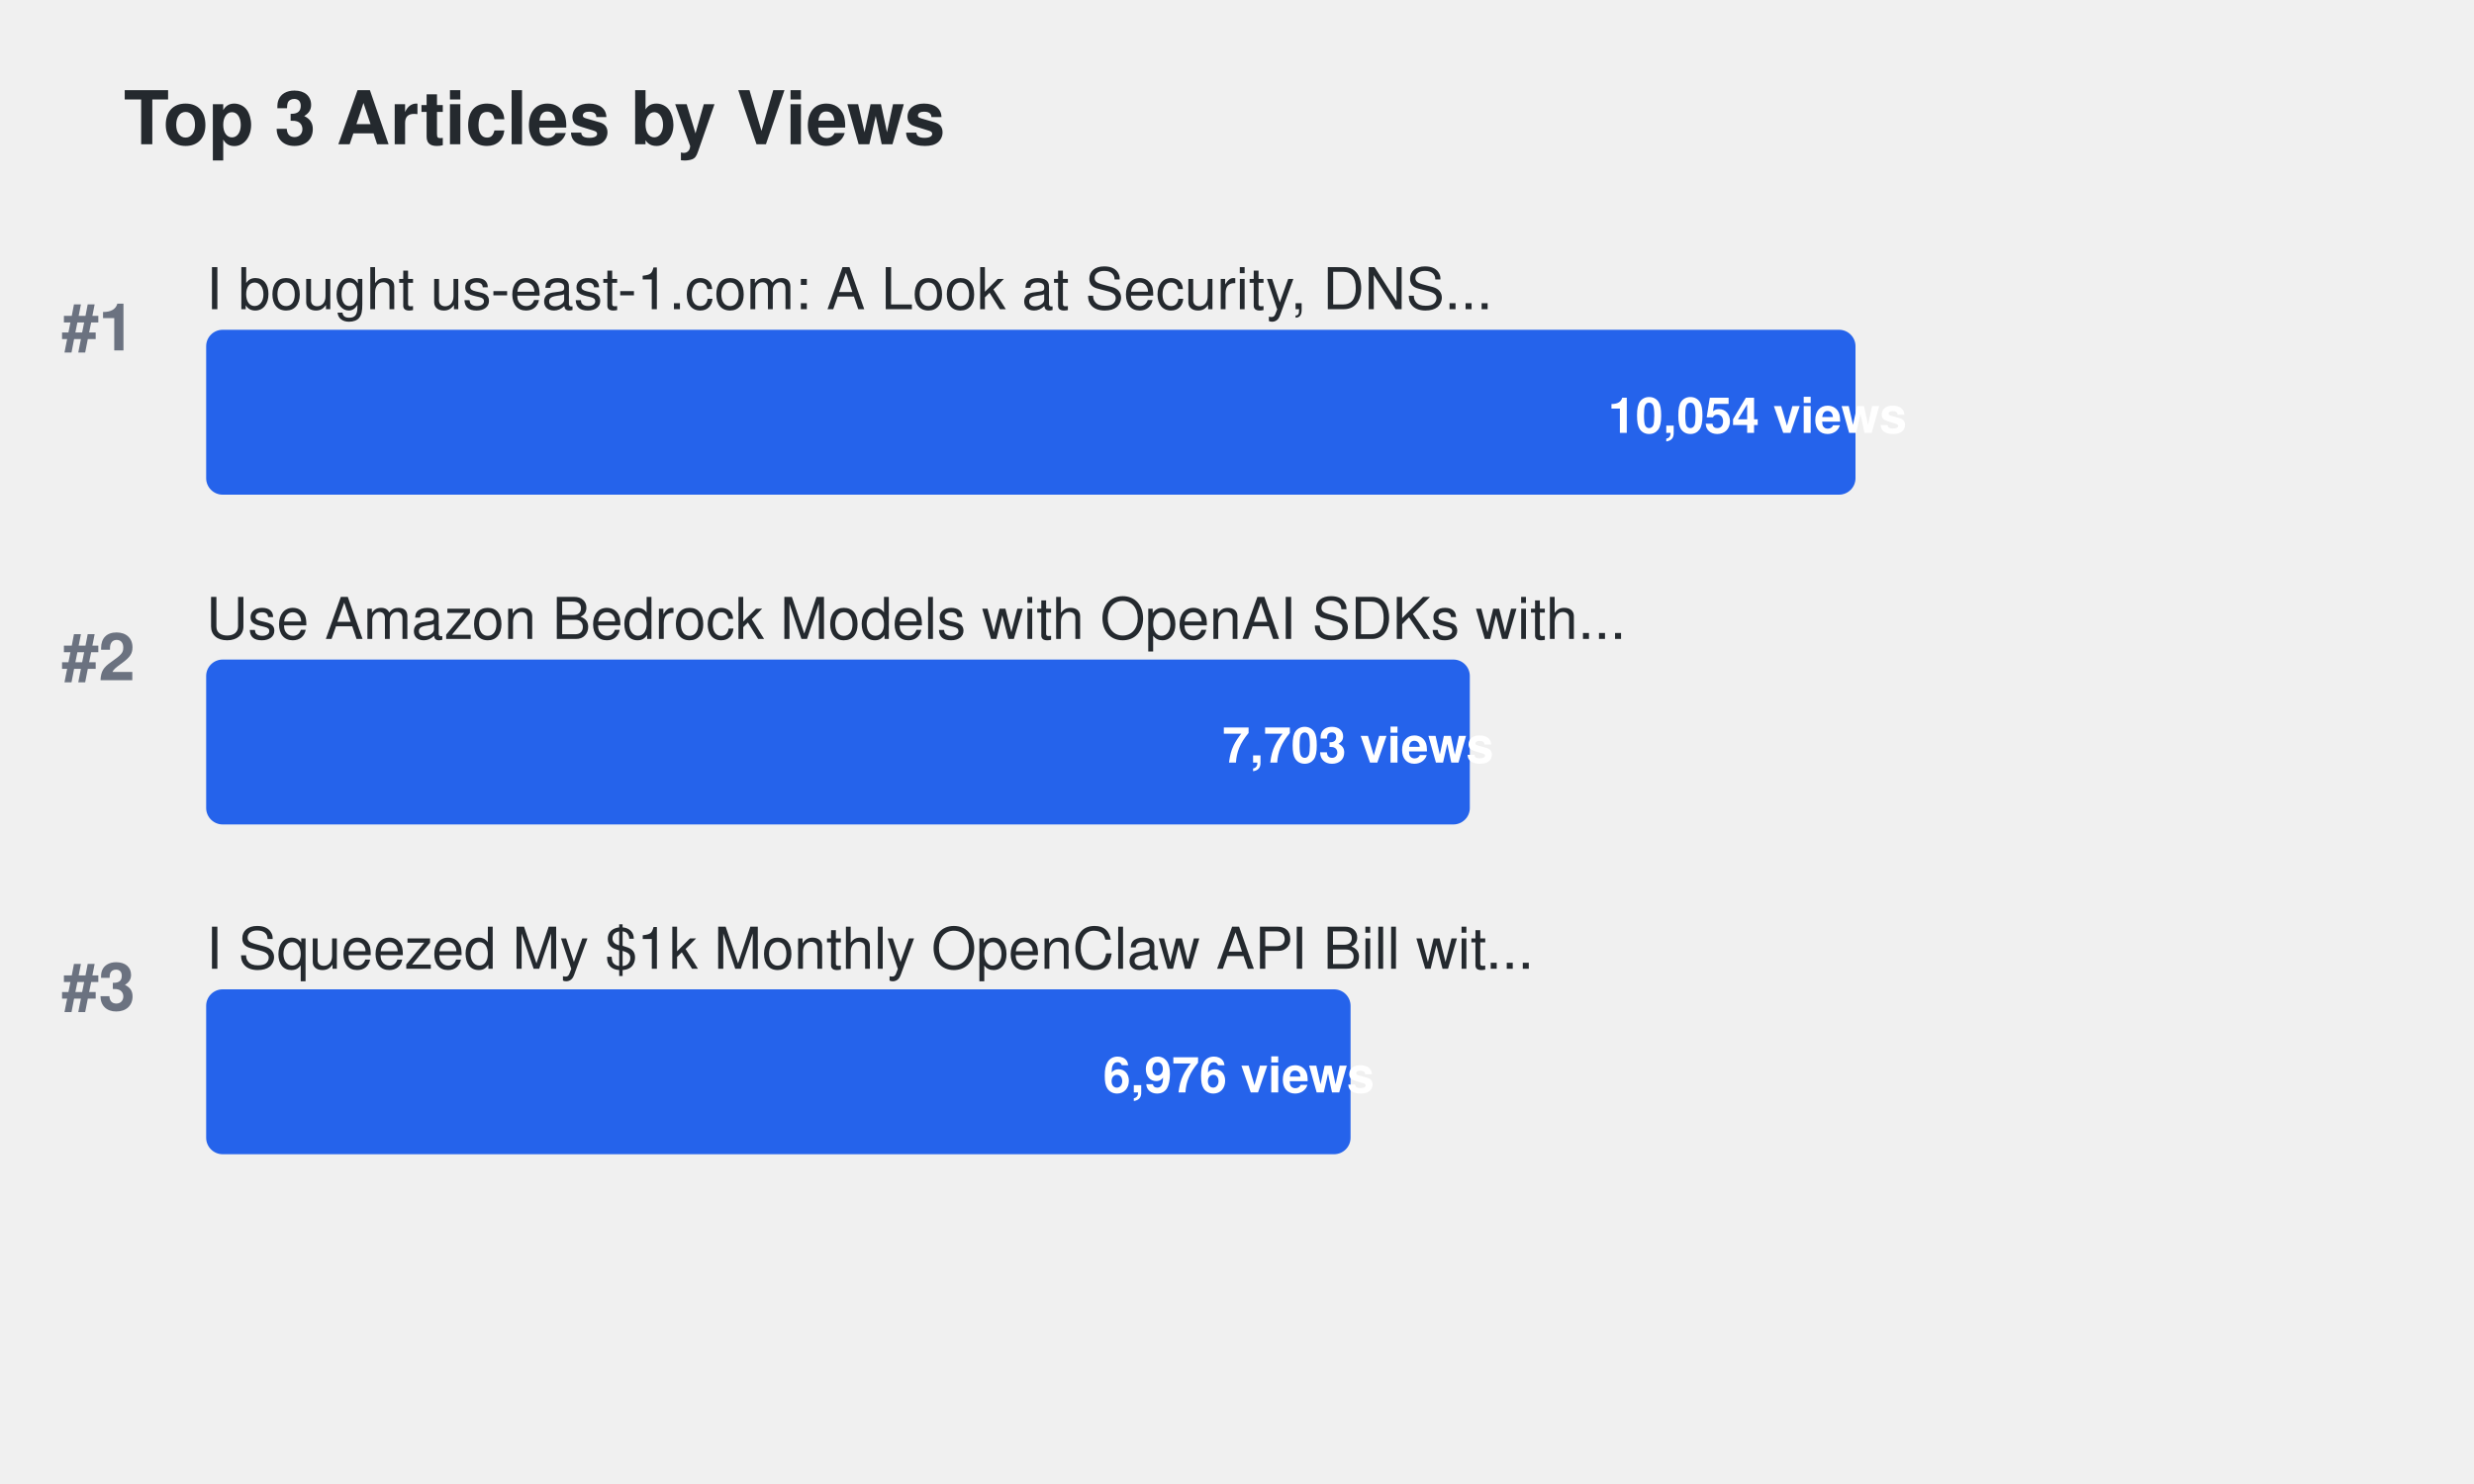
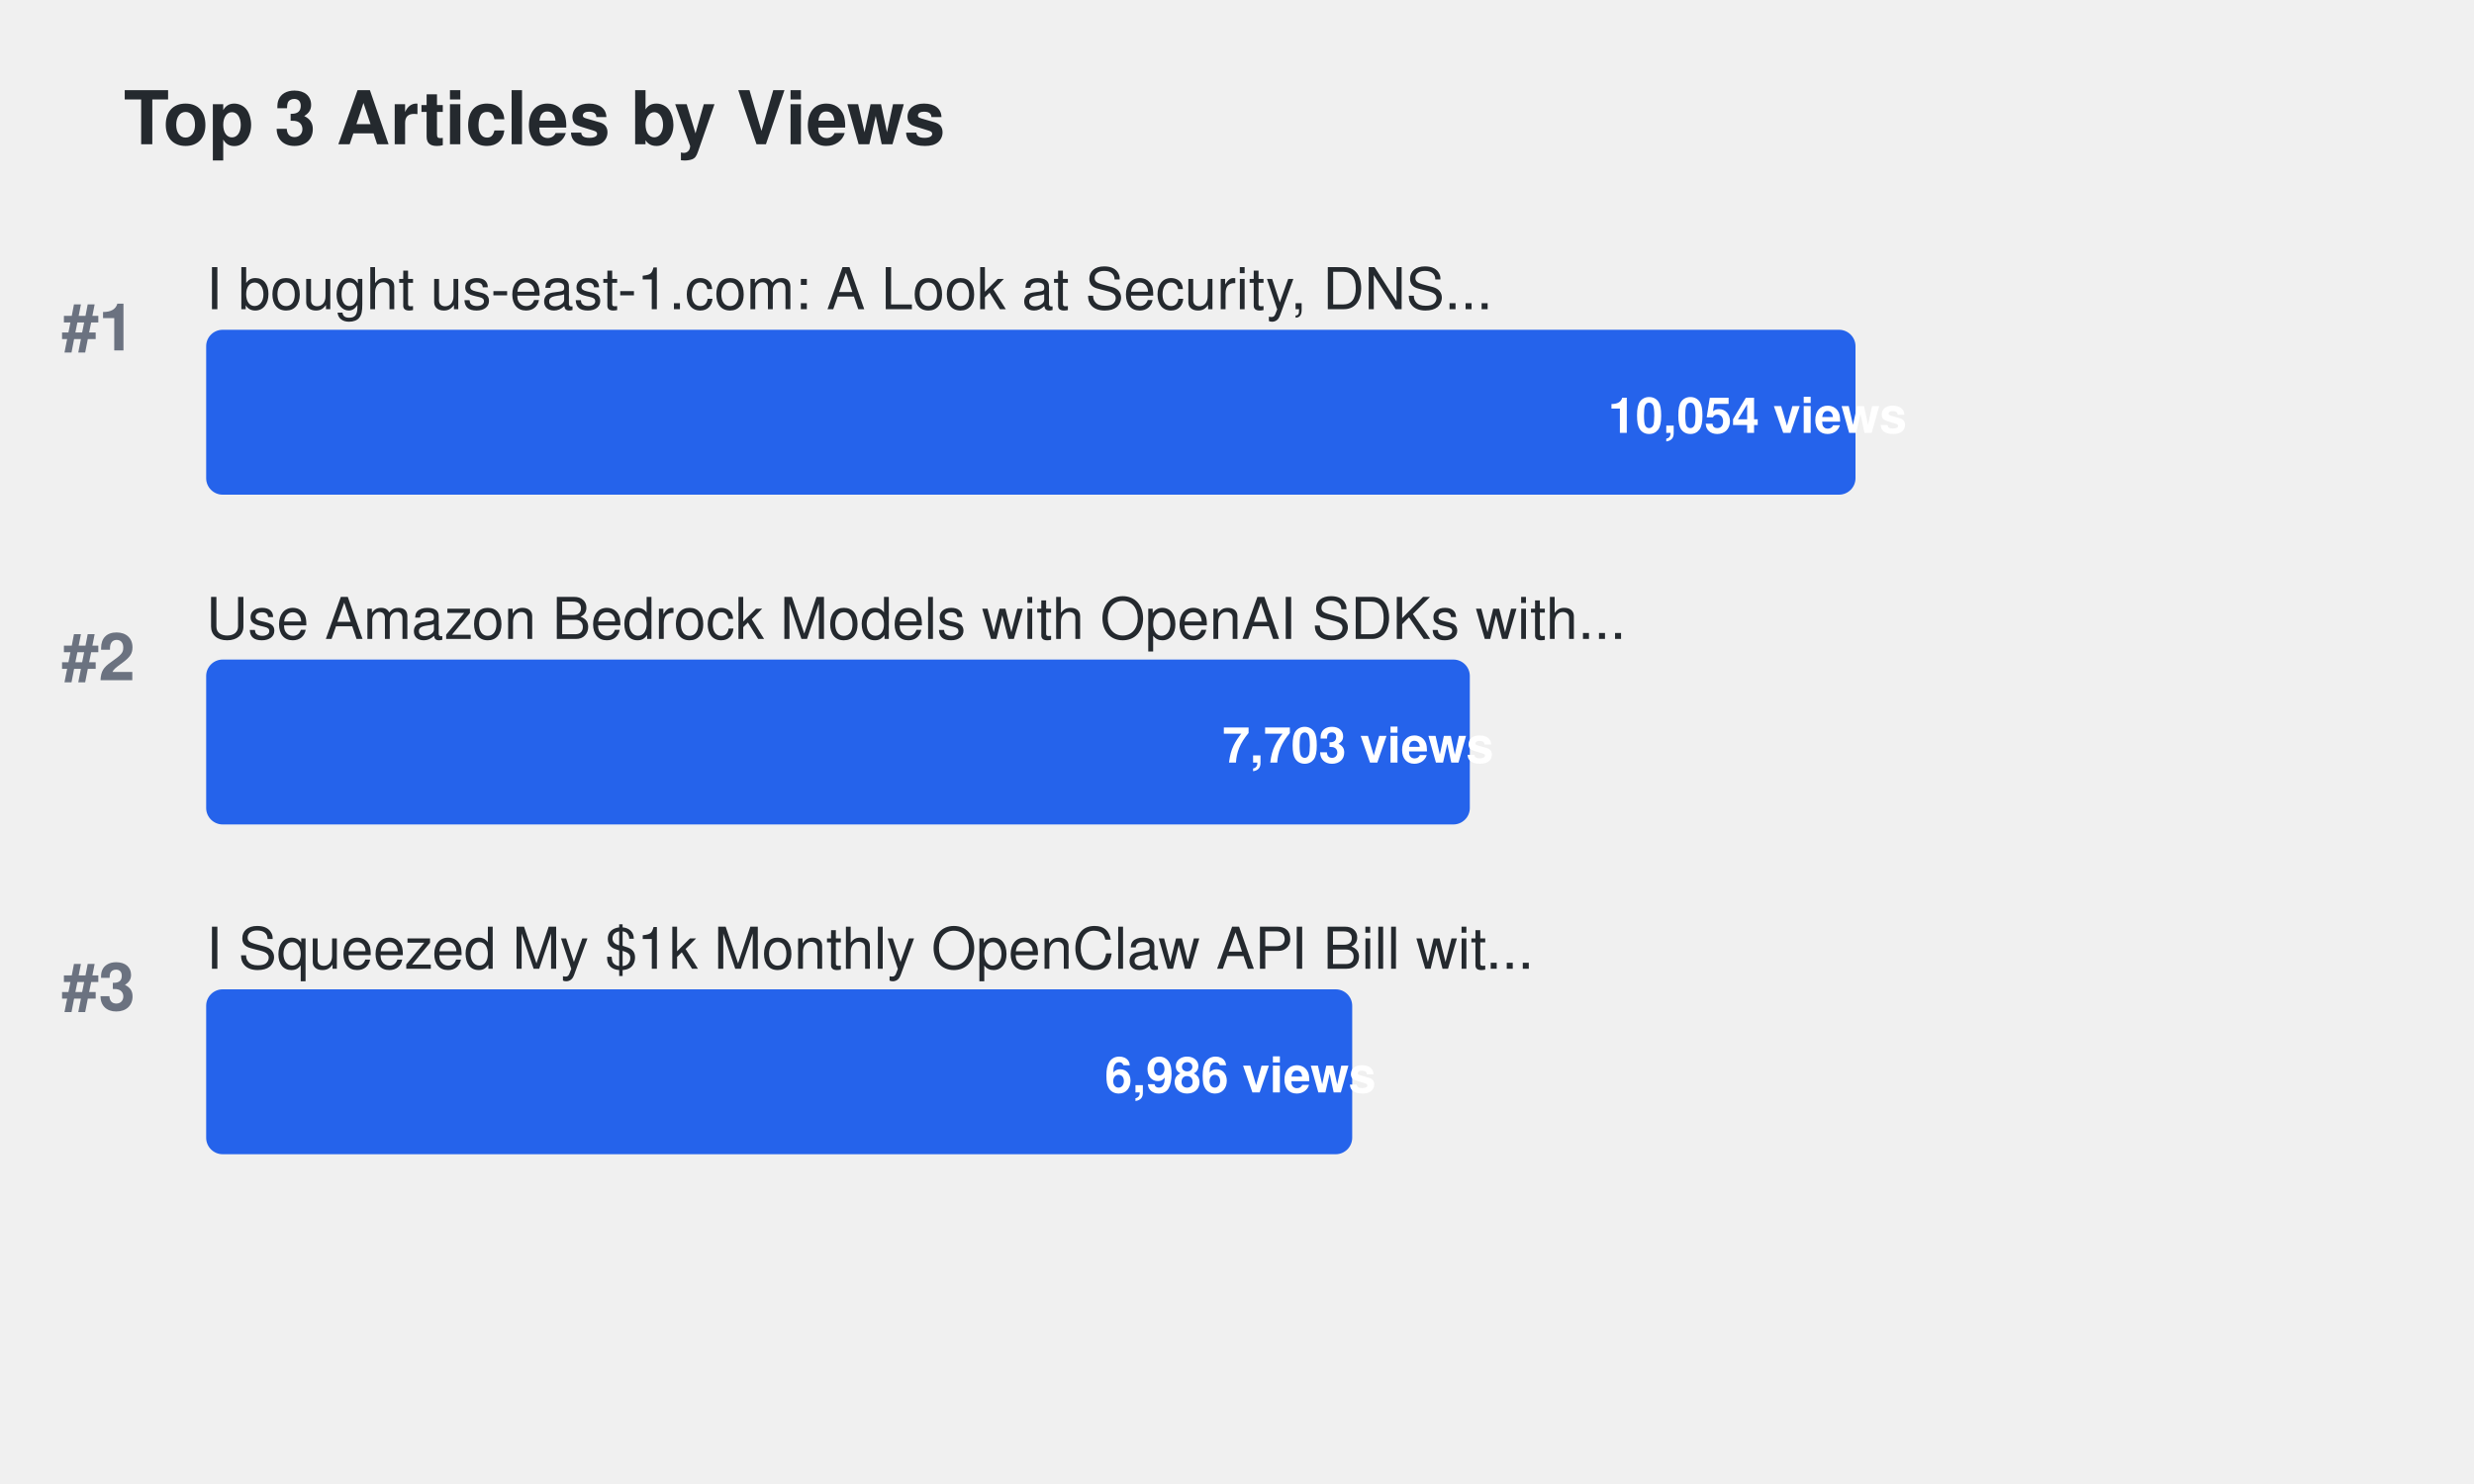
<svg xmlns="http://www.w3.org/2000/svg" width="600" height="360">
  <defs>
    <style>
.title { font-family: -apple-system, BlinkMacSystemFont, "Segoe UI", Helvetica, Arial, sans-serif; font-size: 18px; font-weight: 600; fill: #24292e; }
.article-title { font-family: -apple-system, BlinkMacSystemFont, "Segoe UI", Helvetica, Arial, sans-serif; font-size: 14px; font-weight: 500; fill: #24292e; }
.metric-value { font-family: -apple-system, BlinkMacSystemFont, "Segoe UI", Helvetica, Arial, sans-serif; font-size: 12px; font-weight: 600; fill: #ffffff; }
.rank { font-family: -apple-system, BlinkMacSystemFont, "Segoe UI", Helvetica, Arial, sans-serif; font-size: 16px; font-weight: 700; fill: #6b7280; }
.bar { rx: 4; ry: 4; }
.bar:hover { opacity: 0.8; cursor: pointer; }
a { text-decoration: none; }
a:hover .article-title { fill: #0969da; text-decoration: underline; }
a:hover .bar { opacity: 0.9; }
</style>
  </defs>
  <text x="30" y="35" class="title">Top 3 Articles by Views</text>
  <text x="15" y="85" class="rank">#1</text>
  <a href="https://dev.to/aws-builders/i-bought-us-east-1com-a-look-at-security-dns-traffic-and-protecting-aws-users-15ng" target="_blank">
    <text x="50" y="75" class="article-title">I bought us-east-1.com: A Look at Security, DNS...</text>
    <rect x="50" y="80" width="400.0" height="40" fill="#2563eb" class="bar">
</rect>
    <text x="390.0" y="105" class="metric-value" fill="#ffffff">10,054 views</text>
  </a>
  <text x="15" y="165" class="rank">#2</text>
  <a href="https://dev.to/aws-builders/use-amazon-bedrock-models-via-an-openai-api-compatible-serverless-endpoint-now-without-fixed-cost-5hf5" target="_blank">
    <text x="50" y="155" class="article-title">Use Amazon Bedrock Models with OpenAI SDKs with...</text>
    <rect x="50" y="160" width="306.465" height="40" fill="#2563eb" class="bar">
</rect>
    <text x="296.465" y="185" class="metric-value" fill="#ffffff">7,703 views</text>
  </a>
  <text x="15" y="245" class="rank">#3</text>
  <a href="https://dev.to/aws-builders/i-squeezed-my-1k-monthly-openclaw-api-bill-with-20month-in-aws-credits-heres-the-exact-setup-3gj4" target="_blank">
    <text x="50" y="235" class="article-title">I Squeezed My $1k Monthly OpenClaw API Bill wit...</text>
-     <rect x="50" y="240" width="277.541" height="40" fill="#2563eb" class="bar">
+     <rect x="50" y="240" width="277.939" height="40" fill="#2563eb" class="bar">
</rect>
-     <text x="267.541" y="265" class="metric-value" fill="#ffffff">6,976 views</text>
+     <text x="267.939" y="265" class="metric-value" fill="#ffffff">6,986 views</text>
  </a>
</svg>
